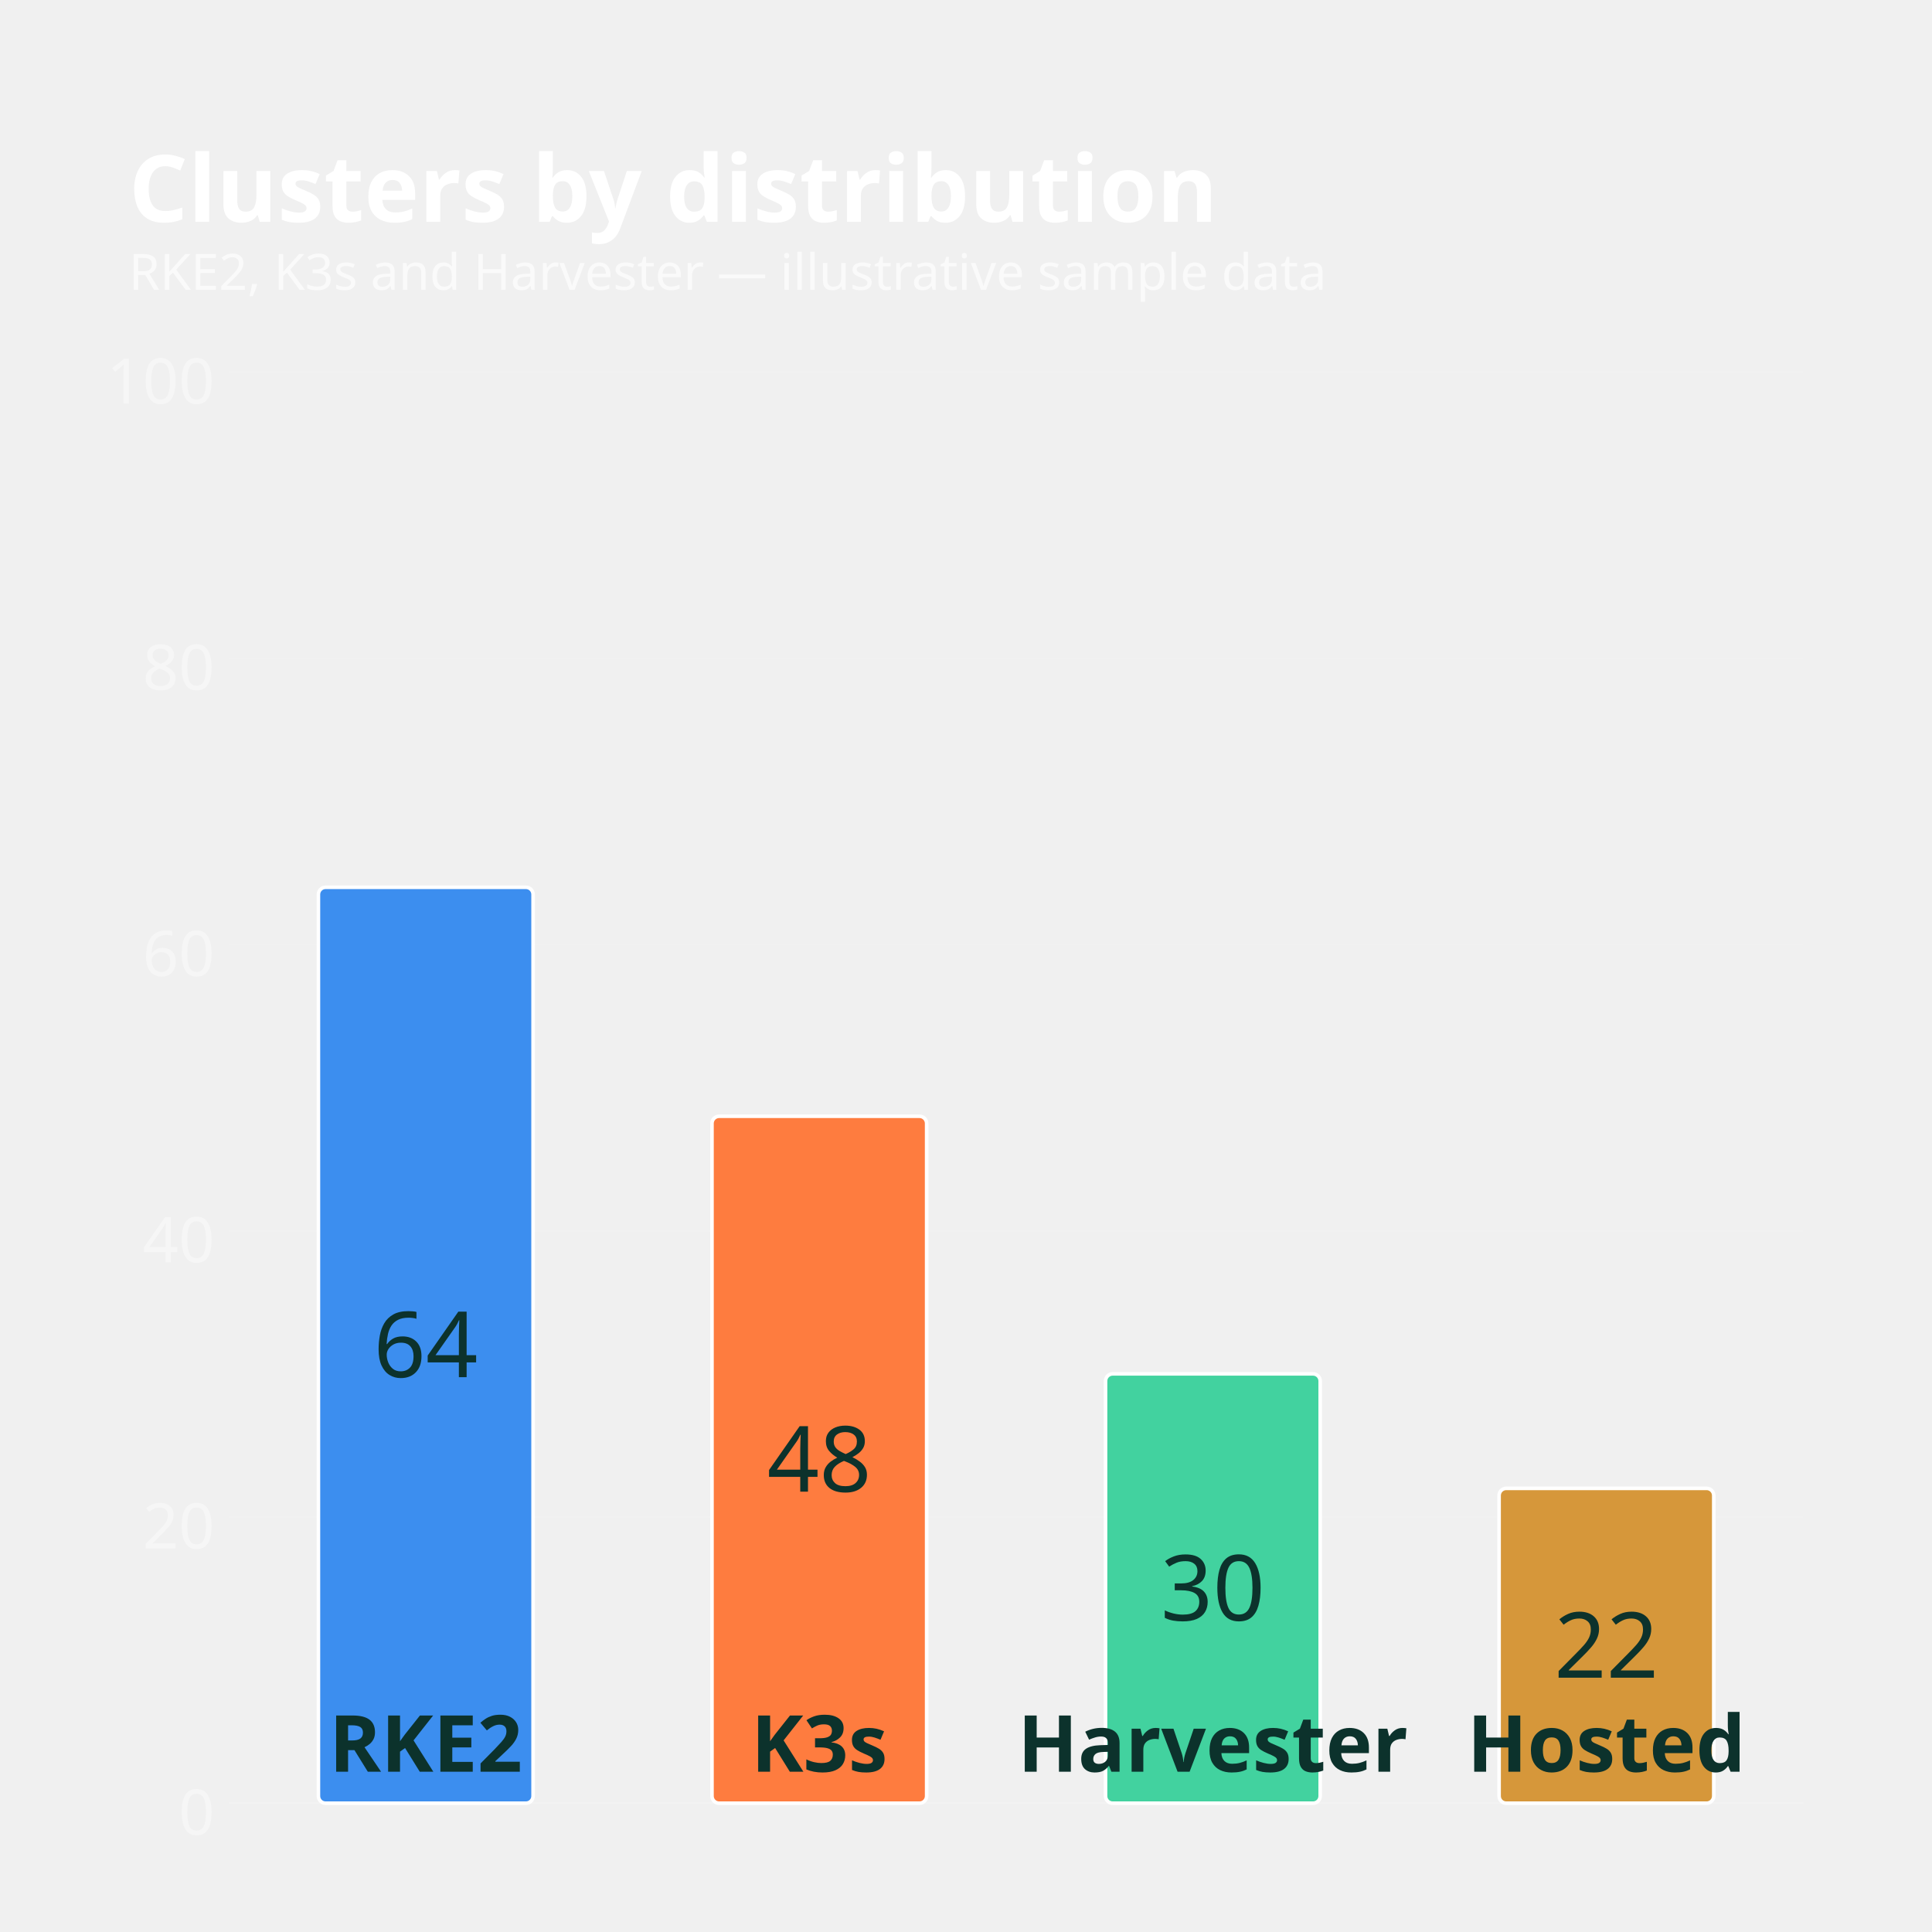
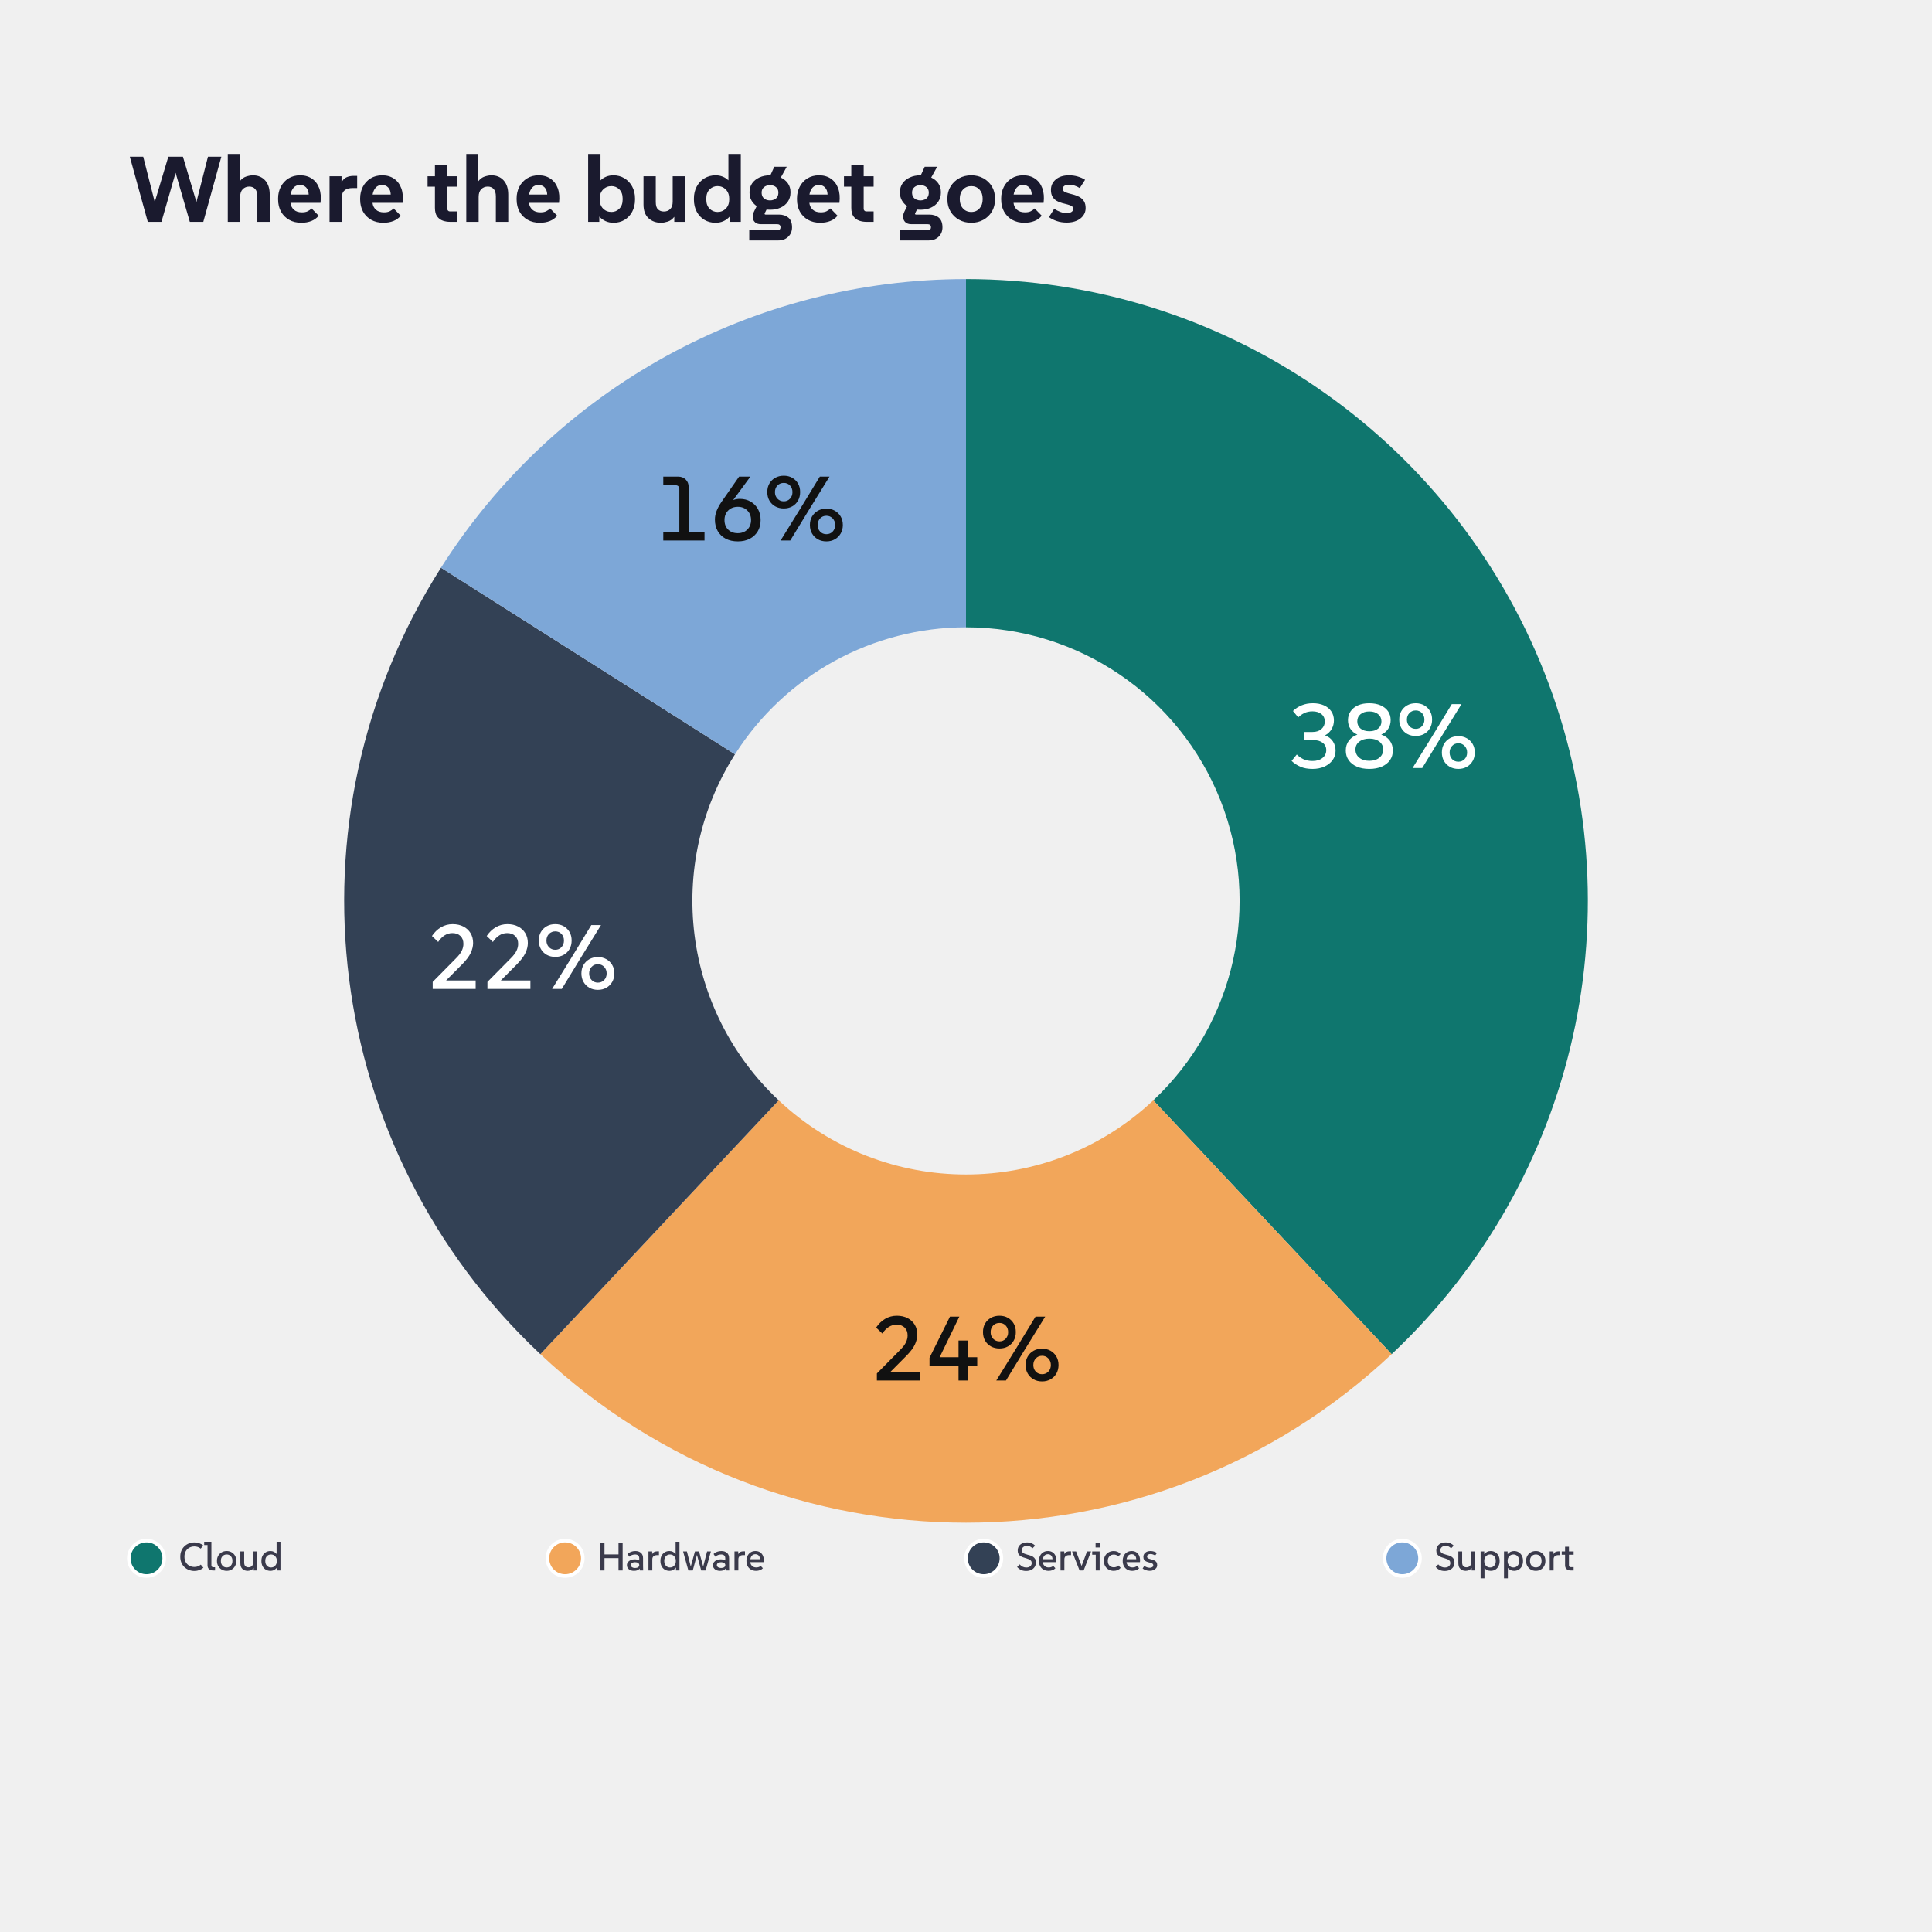
- <svg xmlns="http://www.w3.org/2000/svg" id="chart-svg" width="1080" height="1080" style="width:100%;height:auto;display:block" viewBox="0 0 1080 1080">
+ <svg xmlns="http://www.w3.org/2000/svg" id="chart-svg" width="1080" height="1080" data-lolly-anno="donut #ffffff #1a1a2e bottom circle inside bottom inside center auto" style="width:100%;height:auto;display:block" viewBox="0 0 1080 1080">
  <defs>
-     <style>@font-face{font-family:"SUSE";src:url(/catalog/fonts/webfonts/SUSE[wght].woff2)format("woff2-variations");font-weight:100 900;font-display:block}text{font-family:"SUSE",system-ui,sans-serif}#chart-svg [data-canvas-input]{cursor:pointer}</style>
+     <style>#chart-svg [data-canvas-input]{cursor:pointer}</style>
  </defs>
  <path id="chart-bg" fill="none" d="M0 0h1080v1080H0z" pointer-events="all" />
-   <text x="72" y="124" fill="#fff" font-size="52" font-weight="700">Clusters by distribution</text>
-   <text x="72" y="162" fill="#fff" font-size="28" font-weight="300" opacity=".65">RKE2, K3s and Harvester — illustrative sample data</text>
-   <path stroke="#fff" d="M128 1008h880" opacity=".15" />
-   <text x="120" y="1025.6" fill="#fff" font-size="35.2" opacity=".4" text-anchor="end">0</text>
-   <path stroke="#fff" d="M128 848h880" opacity=".08" />
-   <text x="120" y="865.6" fill="#fff" font-size="35.2" opacity=".4" text-anchor="end">20</text>
-   <path stroke="#fff" d="M128 688h880" opacity=".08" />
-   <text x="120" y="705.6" fill="#fff" font-size="35.2" opacity=".4" text-anchor="end">40</text>
-   <path stroke="#fff" d="M128 528h880" opacity=".08" />
-   <text x="120" y="545.6" fill="#fff" font-size="35.2" opacity=".4" text-anchor="end">60</text>
-   <path stroke="#fff" d="M128 368h880" opacity=".08" />
-   <text x="120" y="385.6" fill="#fff" font-size="35.2" opacity=".4" text-anchor="end">80</text>
-   <path stroke="#fff" d="M128 208h880" opacity=".08" />
-   <text x="120" y="225.6" fill="#fff" font-size="35.2" opacity=".4" text-anchor="end">100</text>
-   <rect width="120" height="512" x="178" y="496" fill="#3c8eef" stroke="#fff" stroke-width="2" rx="4" ry="4" />
-   <text x="238" y="769.85" fill="#0c322c" font-size="51" font-weight="500" text-anchor="middle">64</text>
-   <text x="238" y="990.4" fill="#0c322c" font-size="44" font-weight="600" text-anchor="middle">RKE2</text>
-   <rect width="120" height="384" x="398" y="624" fill="#fe7c3f" stroke="#fff" stroke-width="2" rx="4" ry="4" />
-   <text x="458" y="833.85" fill="#0c322c" font-size="51" font-weight="500" text-anchor="middle">48</text>
-   <text x="458" y="990.4" fill="#0c322c" font-size="44" font-weight="600" text-anchor="middle">K3s</text>
-   <rect width="120" height="240" x="618" y="768" fill="#42d29f" stroke="#fff" stroke-width="2" rx="4" ry="4" />
-   <text x="678" y="905.85" fill="#0c322c" font-size="51" font-weight="500" text-anchor="middle">30</text>
-   <text x="678" y="990.4" fill="#0c322c" font-size="44" font-weight="600" text-anchor="middle">Harvester</text>
-   <rect width="120" height="176" x="838" y="832" fill="#d6973a" stroke="#fff" stroke-width="2" rx="4" ry="4" />
-   <text x="898" y="937.85" fill="#0c322c" font-size="51" font-weight="500" text-anchor="middle">22</text>
-   <text x="898" y="990.4" fill="#0c322c" font-size="44" font-weight="600" text-anchor="middle">Hosted</text>
+   <path fill="#1a1a2e" d="M82.61 124 72.57 87.6h7.49l6.45 25.32L94.1 87.6h8.16l7.54 25.32 6.45-25.32h7.49L113.65 124h-7.54l-7.95-27.4-7.91 27.4zm44.72 0V86.04h6.65v15.34q1.56-2.03 3.64-2.7t3.7-.68q4.31 0 6.89 2.83 2.57 2.84 2.57 7.93V124h-6.92v-14.14q0-2.92-1.24-4.24-1.25-1.33-3.28-1.33-2.18 0-3.64 1.46-1.46 1.45-1.46 4.31V124zm41.13.52q-3.9 0-6.81-1.64t-4.55-4.57q-1.64-2.94-1.64-6.89v-.52q0-3.59 1.53-6.53 1.54-2.94 4.29-4.65t6.5-1.72q3.9 0 6.66 1.9t4.03 5.35q1.27 3.46.7 8.14h-16.79q.26 2.34 1.89 3.82 1.64 1.49 4.5 1.49 1.93 0 3.15-.58 1.22-.57 2.26-1.61l3.95 4.06q-1.56 1.97-4.05 2.96-2.5.99-5.62.99m-.68-21.11q-2.34 0-3.64 1.48t-1.71 3.87h10.14q-.11-2.6-1.43-3.97-1.33-1.38-3.36-1.38M184.22 124V98.52h6.7v3.54q.94-2.14 2.73-2.94 1.8-.81 4.03-.81h1.98v6.81h-2.6q-2.86 0-4.39 1.25-1.54 1.25-1.54 3.59V124zm30.1.52q-3.9 0-6.81-1.64t-4.55-4.57q-1.64-2.94-1.64-6.89v-.52q0-3.59 1.54-6.53 1.53-2.94 4.29-4.65t6.5-1.72q3.9 0 6.65 1.9t4.03 5.35q1.28 3.46.71 8.14h-16.8q.26 2.34 1.9 3.82 1.64 1.49 4.5 1.49 1.92 0 3.14-.58 1.22-.57 2.26-1.61l3.96 4.06q-1.56 1.97-4.06 2.96t-5.62.99m-.67-21.11q-2.34 0-3.64 1.48t-1.72 3.87h10.14q-.1-2.6-1.43-3.97t-3.35-1.38M251.4 124q-1.87 0-3.77-.62-1.9-.63-3.2-2.32t-1.3-4.91v-11.81h-4.11v-5.82h4.11v-6.19h6.92v6.19h5.56v5.82h-5.56v12.38q0 .62.41 1.04.42.42 1.04.42h4.11V124zm9.26 0V86.04h6.65v15.34q1.56-2.03 3.64-2.7t3.69-.68q4.32 0 6.89 2.83 2.58 2.84 2.58 7.93V124h-6.92v-14.14q0-2.92-1.25-4.24-1.24-1.33-3.27-1.33-2.19 0-3.64 1.46-1.46 1.45-1.46 4.31V124zm41.13.52q-3.9 0-6.81-1.64-2.92-1.64-4.55-4.57-1.64-2.94-1.64-6.89v-.52q0-3.59 1.53-6.53 1.54-2.94 4.29-4.65t6.5-1.72q3.9 0 6.66 1.9 2.75 1.9 4.03 5.35 1.27 3.46.7 8.14h-16.8q.26 2.34 1.9 3.82 1.64 1.49 4.5 1.49 1.92 0 3.15-.58 1.22-.57 2.26-1.61l3.95 4.06q-1.56 1.97-4.06 2.96t-5.61.99m-.68-21.11q-2.34 0-3.64 1.48t-1.71 3.87h10.14q-.11-2.6-1.43-3.97-1.33-1.38-3.36-1.38m41.81 21.11q-2.39 0-4.39-.91-2.01-.91-3.51-2.52V124h-6.24V86.04h6.91v14.77q1.41-1.35 3.23-2.08t3.95-.73q3.43 0 6.16 1.64t4.34 4.57 1.61 6.79v.52q0 3.9-1.58 6.84-1.59 2.94-4.29 4.55t-6.19 1.61m-1.09-6.03q2.55 0 4.39-1.85 1.85-1.84 1.85-5.12V111q0-3.28-1.85-5.12-1.84-1.85-4.39-1.85-2.81 0-4.71 1.93-1.9 1.92-1.9 5.3 0 3.43 1.9 5.33t4.71 1.9m27.71 6.03q-4.26 0-7.04-2.57-2.78-2.58-2.78-7.67V98.52h6.86v14.4q0 2.97 1.27 4.14 1.28 1.17 3.25 1.17 2.14 0 3.54-1.35 1.4-1.36 1.4-4.16v-14.2h6.87V124h-5.98v-2.81q-1.56 2.03-3.67 2.68t-3.72.65m30.42 0q-3.43 0-6.16-1.61t-4.31-4.55-1.59-6.84V111q0-3.85 1.61-6.79t4.34-4.57 6.17-1.64q2.13 0 3.95.73t3.22 2.08V86.04h6.92V124h-6.19v-2.96q-3.12 3.48-7.96 3.48m1.15-6.03q2.75 0 4.65-1.9t1.9-5.33q0-3.38-1.9-5.3-1.9-1.93-4.65-1.93-2.6 0-4.45 1.85-1.84 1.84-1.84 5.12v.52q0 3.28 1.84 5.12 1.85 1.85 4.45 1.85m17.73 15.91v-5.67h15.55q1.92 0 1.92-1.71 0-1.72-1.92-1.72h-9.15q-1.98 0-3.12-1.01-1.15-1.02-1.33-2.6-.18-1.59.65-3.31l1.56-3.17q-1.87-1.3-2.94-3.2-1.06-1.89-1.06-4.23v-.52q0-2.71 1.45-4.79 1.46-2.08 4.06-3.27 2.6-1.2 5.93-1.2h.2l2.19-4.78h6.97l-3.33 6.03q2.49 1.14 3.95 3.22t1.46 4.73v.58q0 2.75-1.46 4.91t-4.03 3.35-5.95 1.2q-.99 0-1.93-.1l-.99 1.97q-.15.31-.07.57t.49.26h7.49q3.22 0 5.28 1.72 2.05 1.72 2.05 5.41 0 3.17-2.13 5.25t-5.51 2.08zm11.6-22.36q1.09 0 2.18-.42 1.09-.41 1.79-1.37.71-.97.71-2.68 0-1.82-1.3-2.94t-3.38-1.12-3.38 1.12-1.3 2.94q0 1.71.72 2.68.73.96 1.8 1.37 1.06.42 2.16.42m28.08 12.48q-3.9 0-6.82-1.64-2.91-1.64-4.55-4.57t-1.63-6.89v-.52q0-3.59 1.53-6.53t4.29-4.65 6.5-1.72q3.9 0 6.66 1.9 2.75 1.9 4.03 5.35 1.27 3.46.7 8.14h-16.8q.26 2.34 1.9 3.82 1.64 1.49 4.5 1.49 1.92 0 3.14-.58 1.23-.57 2.27-1.61l3.95 4.06q-1.56 1.97-4.06 2.96t-5.61.99m-.68-21.11q-2.34 0-3.64 1.48t-1.72 3.87h10.14q-.1-2.6-1.43-3.97t-3.35-1.38M484.15 124q-1.87 0-3.77-.62-1.9-.63-3.2-2.32t-1.3-4.91v-11.81h-4.1v-5.82h4.1v-6.19h6.92v6.19h5.56v5.82h-5.56v12.38q0 .62.42 1.04.41.42 1.04.42h4.1V124zm18.77 10.4v-5.67h15.55q1.93 0 1.93-1.71 0-1.72-1.93-1.72h-9.15q-1.98 0-3.12-1.01-1.14-1.02-1.33-2.6-.18-1.59.65-3.31l1.56-3.17q-1.87-1.3-2.93-3.2-1.07-1.89-1.07-4.23v-.52q0-2.71 1.46-4.79 1.45-2.08 4.05-3.27 2.6-1.2 5.93-1.2h.21l2.18-4.78h6.97l-3.33 6.03q2.5 1.14 3.95 3.22t1.46 4.73v.58q0 2.75-1.46 4.91-1.45 2.16-4.03 3.35-2.57 1.2-5.95 1.2-.99 0-1.92-.1l-.99 1.97q-.16.31-.08.57t.49.26h7.49q3.23 0 5.28 1.72t2.05 5.41q0 3.17-2.13 5.25t-5.51 2.08zm11.6-22.36q1.09 0 2.18-.42 1.1-.41 1.8-1.37t.7-2.68q0-1.82-1.3-2.94t-3.38-1.12-3.38 1.12-1.3 2.94q0 1.71.73 2.68.73.96 1.79 1.37 1.07.42 2.16.42m28.44 12.48q-3.79 0-6.81-1.66-3.01-1.67-4.78-4.61-1.77-2.93-1.77-6.78v-.52q0-3.8 1.77-6.71t4.78-4.58 6.81-1.66q3.75 0 6.76 1.66 3.02 1.67 4.76 4.58t1.74 6.71v.52q0 3.85-1.74 6.78t-4.76 4.61q-3.01 1.66-6.76 1.66m0-6.03q2.81 0 4.58-1.98 1.77-1.97 1.77-5.04v-.52q0-3.02-1.77-4.97t-4.58-1.95q-2.86 0-4.65 1.95t-1.79 4.97v.52q0 3.07 1.79 5.04t4.65 1.98m29.7 6.03q-3.9 0-6.82-1.64-2.91-1.64-4.55-4.57t-1.63-6.89v-.52q0-3.59 1.53-6.53t4.29-4.65 6.5-1.72q3.9 0 6.66 1.9 2.75 1.9 4.03 5.35 1.27 3.46.7 8.14h-16.8q.26 2.34 1.9 3.82 1.64 1.49 4.5 1.49 1.92 0 3.14-.58 1.23-.57 2.27-1.61l3.95 4.06q-1.56 1.97-4.06 2.96t-5.61.99m-.68-21.11q-2.34 0-3.64 1.48t-1.72 3.87h10.14q-.1-2.6-1.43-3.97t-3.35-1.38m24.39 21.01q-3.17 0-5.72-.89-2.55-.88-4.27-2.18l2.92-4.63q1.61 1.04 3.4 1.72 1.8.67 3.67.67 1.61 0 2.6-.65t.99-1.69-.91-1.58-2.32-.91l-3.01-.78q-1.62-.42-3.02-1.23-1.4-.8-2.31-2.26t-.91-3.85q0-3.58 2.73-5.87t7.41-2.29q2.54 0 4.86.68 2.31.67 4.08 1.82l-2.96 4.62q-2.97-1.87-6.09-1.87-1.61 0-2.52.63-.91.62-.91 1.66t.91 1.59q.91.54 2.37.93l3.09.83q1.64.45 3.09 1.28 1.46.83 2.4 2.31t.93 3.88q0 2.34-1.35 4.18-1.35 1.85-3.72 2.86-2.36 1.02-5.43 1.02" />
+   <path fill="#0f766e" d="M540 156a347.6 347.6 0 0 1 237.95 600.99L644.7 615.09A152.94 152.94 0 0 0 540 350.66Z" />
+   <path fill="#fff" d="M733.69 429.83q-3.88 0-6.73-1.22-2.86-1.23-4.95-3.27l2.91-3.57q1.63 1.63 3.74 2.63 2.12.99 5.08.99 3.42 0 5.53-1.68t2.12-4.39q0-2.55-1.97-4.08-1.96-1.53-5.33-1.53h-5.2v-4.53h4.8q3.21 0 5.05-1.69 1.83-1.68 1.83-4.13 0-2.65-1.88-4.18-1.89-1.53-5-1.53-2.65 0-4.64.99-1.99 1-3.32 2.38l-2.96-3.57q1.89-1.89 4.75-3.12 2.85-1.22 6.37-1.22t6.17 1.17 4.13 3.34 1.48 5.08q0 2.65-1.27 4.84-1.28 2.2-3.67 3.52 2.95 1.18 4.41 3.44 1.45 2.27 1.45 5.08 0 3.06-1.68 5.35-1.69 2.3-4.59 3.6-2.91 1.3-6.63 1.3m31.77 0q-3.98 0-6.94-1.27-2.95-1.28-4.59-3.6t-1.63-5.43q0-3.21 1.74-5.51 1.73-2.29 4.74-3.37-2.45-1.07-3.85-3.18t-1.4-4.87q0-2.86 1.48-5 1.47-2.14 4.15-3.32t6.3-1.17 6.3 1.17q2.68 1.18 4.16 3.29 1.47 2.12 1.47 4.98 0 2.75-1.4 4.89t-3.85 3.21q3.01 1.02 4.74 3.34 1.74 2.33 1.74 5.49t-1.63 5.48-4.62 3.6q-2.98 1.27-6.91 1.27m.05-21.06q3.06 0 4.9-1.51 1.83-1.5 1.83-4t-1.86-4.03-4.92-1.53-4.9 1.53-1.83 4.03 1.83 4q1.84 1.51 4.95 1.51m-.05 16.52q3.47 0 5.61-1.73 2.14-1.74 2.14-4.54 0-2.81-2.14-4.46-2.14-1.66-5.56-1.66-3.47 0-5.63 1.66-2.17 1.65-2.17 4.46 0 2.8 2.14 4.54 2.14 1.73 5.61 1.73m25.96-13.87q-2.7 0-4.79-1.17-2.1-1.18-3.27-3.24t-1.17-4.77 1.17-4.74 3.27-3.22q2.09-1.17 4.79-1.17 2.65 0 4.72 1.17 2.06 1.18 3.24 3.22 1.17 2.04 1.17 4.74t-1.17 4.77-3.24 3.24-4.72 1.17m-1.79 17.9 11.02-17.8 10.91-17.9h5.41l-11.73 18.97-10.2 16.73zm1.79-21.88q2.09 0 3.47-1.48 1.37-1.48 1.37-3.67 0-2.24-1.37-3.7-1.38-1.45-3.47-1.45-2.14 0-3.55 1.45-1.4 1.46-1.4 3.7 0 2.19 1.4 3.67 1.41 1.48 3.55 1.48m23.82 22.39q-2.71 0-4.77-1.17-2.07-1.18-3.27-3.24-1.19-2.07-1.19-4.77t1.19-4.74 3.27-3.22q2.06-1.17 4.77-1.17 2.65 0 4.71 1.17 2.07 1.18 3.27 3.22t1.2 4.74-1.2 4.77-3.27 3.24-4.71 1.17m0-4.03q2.09 0 3.49-1.45 1.4-1.46 1.4-3.7 0-2.19-1.4-3.67t-3.49-1.48q-2.15 0-3.52 1.48t-1.38 3.67q0 2.24 1.38 3.7 1.37 1.45 3.52 1.45" />
+   <path fill="#f2a65a" d="M777.95 756.99a347.6 347.6 0 0 1-475.9 0l133.25-141.9a152.94 152.94 0 0 0 209.4 0Z" />
+   <path fill="#111" d="M490.18 771.72v-3.93l12.8-12.95q2.55-2.5 3.46-4.46.92-1.97.92-3.85 0-2.76-1.66-4.39-1.65-1.63-4.51-1.63-2.34 0-4.36 1.27-2.01 1.28-3.59 3.68l-3.47-3.32q2.04-3.11 5.02-4.87t6.55-1.76q3.42 0 6 1.33 2.57 1.32 4 3.69t1.43 5.49q0 2.7-1.33 5.56-1.32 2.85-4.74 6.32l-9.03 9.08h16.53v4.74zm29.42-8.36v-4.34l11.43-23h5.25l-11.02 22.7h10.56v-9.34h5.05v9.34h5.41v4.64h-5.41v8.36h-5.05v-8.36zm39.12-9.54q-2.7 0-4.79-1.17-2.1-1.18-3.27-3.24t-1.17-4.77 1.17-4.74 3.27-3.22q2.09-1.17 4.79-1.17 2.65 0 4.72 1.17 2.06 1.18 3.24 3.22 1.17 2.04 1.17 4.74t-1.17 4.77-3.24 3.24-4.72 1.17m-1.79 17.9 11.02-17.8 10.91-17.9h5.41l-11.73 18.97-10.2 16.73zm1.79-21.88q2.09 0 3.47-1.48 1.37-1.48 1.37-3.67 0-2.24-1.37-3.7-1.38-1.45-3.47-1.45-2.14 0-3.55 1.45-1.4 1.46-1.4 3.7 0 2.19 1.4 3.67 1.41 1.48 3.55 1.48m23.82 22.39q-2.71 0-4.77-1.17-2.07-1.18-3.27-3.24-1.19-2.07-1.19-4.77t1.19-4.74 3.27-3.22q2.06-1.17 4.77-1.17 2.65 0 4.71 1.17 2.07 1.18 3.27 3.22t1.2 4.74-1.2 4.77q-1.2 2.06-3.27 3.24-2.06 1.17-4.71 1.17m0-4.03q2.09 0 3.49-1.45 1.4-1.46 1.4-3.7 0-2.19-1.4-3.67t-3.49-1.48q-2.15 0-3.52 1.48t-1.38 3.67q0 2.24 1.38 3.7 1.37 1.45 3.52 1.45" />
+   <path fill="#334155" d="M302.05 756.99a347.6 347.6 0 0 1-55.54-439.64l164.36 104.3a152.94 152.94 0 0 0 24.43 193.44Z" />
+   <path fill="#fff" d="M241.88 552.82v-3.93l12.8-12.95q2.55-2.5 3.46-4.46.92-1.97.92-3.85 0-2.76-1.66-4.39-1.65-1.63-4.51-1.63-2.34 0-4.36 1.27-2.01 1.28-3.59 3.68l-3.47-3.32q2.04-3.11 5.02-4.87t6.55-1.76q3.42 0 6 1.33 2.57 1.32 4 3.69t1.43 5.49q0 2.7-1.33 5.56-1.32 2.85-4.74 6.32l-9.03 9.08h16.53v4.74zm30.6 0v-3.93l12.8-12.95q2.55-2.5 3.46-4.46.92-1.97.92-3.85 0-2.76-1.66-4.39-1.65-1.63-4.51-1.63-2.35 0-4.36 1.27-2.01 1.28-3.6 3.68l-3.46-3.32q2.04-3.11 5.02-4.87t6.55-1.76q3.42 0 6 1.33 2.57 1.32 4 3.69t1.43 5.49q0 2.7-1.33 5.56-1.32 2.85-4.74 6.32l-9.03 9.08h16.53v4.74zm37.94-17.9q-2.7 0-4.79-1.17-2.1-1.18-3.27-3.24t-1.17-4.77 1.17-4.74 3.27-3.22 4.79-1.17q2.65 0 4.72 1.17 2.06 1.18 3.24 3.22 1.17 2.04 1.17 4.74t-1.17 4.77-3.24 3.24-4.72 1.17m-1.79 17.9 11.02-17.8 10.91-17.9h5.41l-11.73 18.97-10.2 16.73zm1.79-21.88q2.09 0 3.47-1.48 1.37-1.48 1.37-3.67 0-2.24-1.37-3.7-1.38-1.45-3.47-1.45-2.14 0-3.55 1.45-1.4 1.46-1.4 3.7 0 2.19 1.4 3.67 1.41 1.48 3.55 1.48m23.82 22.39q-2.71 0-4.77-1.17-2.07-1.18-3.27-3.24-1.19-2.07-1.19-4.77t1.19-4.74 3.27-3.22q2.06-1.17 4.77-1.17 2.65 0 4.71 1.17 2.07 1.18 3.27 3.22t1.2 4.74-1.2 4.77q-1.2 2.06-3.27 3.24-2.06 1.17-4.71 1.17m0-4.03q2.09 0 3.49-1.45 1.4-1.46 1.4-3.7 0-2.19-1.4-3.67t-3.49-1.48q-2.15 0-3.52 1.48t-1.38 3.67q0 2.24 1.38 3.7 1.37 1.45 3.52 1.45" />
+   <path fill="#7da7d7" d="M246.51 317.35A347.6 347.6 0 0 1 540 156v194.66a153 153 0 0 0-129.13 70.99Z" />
+   <path fill="#111" d="M370.78 302.13v-4.84h8.97v-23.97q0-.92-.53-1.48-.54-.56-1.45-.56h-6.99v-4.85h8.36q2.55 0 4.18 1.63 1.64 1.63 1.64 4.13v25.1h8.87v4.84zm41.72.51q-3.93 0-6.81-1.5-2.88-1.51-4.47-4.26t-1.58-6.48q0-2.45.97-4.87t2.65-4.87l9.9-14.23h6.32l-9.64 13.11q1.74-.67 3.73-.67 3.41 0 6.04 1.53t4.11 4.19q1.47 2.65 1.47 6.12 0 3.62-1.6 6.29-1.61 2.68-4.46 4.16-2.86 1.48-6.63 1.48m-.11-4.59q3.32 0 5.38-2.04t2.07-5.3-2.07-5.33q-2.06-2.07-5.27-2.07-3.37 0-5.44 2.07-2.06 2.06-2.06 5.33 0 3.31 2.04 5.33 2.04 2.01 5.35 2.01m25.76-13.82q-2.7 0-4.79-1.17-2.1-1.18-3.27-3.24t-1.17-4.77 1.17-4.74 3.27-3.22q2.09-1.17 4.79-1.17 2.65 0 4.72 1.17 2.06 1.18 3.24 3.22 1.17 2.04 1.17 4.74t-1.17 4.77-3.24 3.24-4.72 1.17m-1.79 17.9 11.02-17.8 10.91-17.9h5.41l-11.73 18.97-10.2 16.73zm1.79-21.88q2.09 0 3.47-1.48 1.37-1.48 1.37-3.67 0-2.24-1.37-3.7-1.38-1.45-3.47-1.45-2.14 0-3.55 1.45-1.4 1.46-1.4 3.7 0 2.19 1.4 3.67 1.41 1.48 3.55 1.48m23.82 22.39q-2.71 0-4.77-1.17-2.07-1.18-3.27-3.24-1.19-2.07-1.19-4.77t1.19-4.74 3.27-3.22q2.06-1.17 4.77-1.17 2.65 0 4.71 1.17 2.07 1.18 3.27 3.22t1.2 4.74-1.2 4.77-3.27 3.24-4.71 1.17m0-4.03q2.09 0 3.49-1.45 1.4-1.46 1.4-3.7 0-2.19-1.4-3.67t-3.49-1.48q-2.15 0-3.52 1.48t-1.38 3.67q0 2.24 1.38 3.7 1.37 1.45 3.52 1.45" />
+   <circle cx="81.9" cy="871.1" r="9.9" fill="#0f766e" stroke="#fff" stroke-width="2" />
+   <path fill="#1a1a2e" d="M108.67 878.19q-1.63 0-3.07-.58-1.44-.57-2.52-1.61-1.08-1.05-1.68-2.48-.61-1.43-.61-3.14v-.36q0-1.71.61-3.14.6-1.43 1.68-2.48 1.08-1.04 2.52-1.61t3.07-.58q1.49 0 2.73.46 1.25.45 2.24 1.28l-1.45 1.74q-1.46-1.23-3.52-1.23-1.59 0-2.84.7-1.26.71-1.98 1.96-.73 1.25-.73 2.9v.36q0 1.65.73 2.9.72 1.25 1.98 1.96 1.25.7 2.84.7 2.11 0 3.56-1.3l1.47 1.72q-.99.88-2.27 1.35-1.29.48-2.76.48m10.36-.29q-1.37 0-2.19-.77-.83-.77-.83-2.07v-11.37h-1.87v-1.85h4.03v13.27q0 .41.29.7t.7.29h1.06v1.8zm7.68.22q-1.54 0-2.76-.7-1.23-.71-1.94-1.94-.72-1.23-.72-2.84v-.2q0-1.58.72-2.8.71-1.22 1.94-1.91 1.22-.7 2.76-.7t2.75.7 1.91 1.9q.7 1.21.7 2.79v.22q0 1.61-.7 2.84t-1.91 1.94-2.75.7m0-1.91q1.43 0 2.32-.99t.89-2.58v-.22q0-1.54-.89-2.51t-2.32-.96-2.34.98-.9 2.51v.2q0 1.59.9 2.58.91.99 2.34.99m11.74 1.91q-1.76 0-2.92-1.06-1.17-1.05-1.17-3.3v-6.51h2.14v6.12q0 1.56.68 2.17t1.74.6q1.1 0 1.87-.71.77-.72.77-2.17v-6.01h2.13v10.65h-1.89v-1.45q-.66.99-1.61 1.33-.94.34-1.74.34m12.7 0q-1.45 0-2.59-.68-1.13-.68-1.78-1.92t-.65-2.86v-.22q0-1.6.66-2.82t1.8-1.91q1.13-.68 2.58-.68 1.08 0 1.96.44t1.49 1.23v-6.86h2.16v16.06h-1.96v-1.67q-.61.9-1.56 1.4t-2.11.49m.33-1.89q1.41 0 2.34-.99.94-.99.94-2.66t-.94-2.65-2.34-.98q-1.37 0-2.28.94-.91.95-.91 2.55v.22q0 1.63.91 2.6t2.28.97" opacity=".85" />
+   <circle cx="315.9" cy="871.1" r="9.9" fill="#f2a65a" stroke="#fff" stroke-width="2" />
+   <path fill="#1a1a2e" d="M335.63 877.9v-15.4h2.28v6.42h7.84v-6.42h2.31v15.4h-2.31v-6.89h-7.84v6.89zm18.81.22q-1.81 0-2.9-.89t-1.09-2.3q0-.92.55-1.66t1.51-1.17 2.21-.43q1.61 0 2.62.62v-1.17q0-1.16-.64-1.67-.64-.5-1.67-.5-.84 0-1.72.3-.88.31-1.51.95l-.99-1.5q.72-.79 1.9-1.23t2.45-.44q1.92 0 3.12 1.01 1.19 1.02 1.19 2.97v3.44l.02 1.72q.01.87.05 1.73h-1.94v-1.08q-.94 1.3-3.16 1.3m.59-1.61q1.08 0 1.71-.45t.62-1.17-.62-1.16q-.63-.45-1.73-.45-1.08 0-1.73.45t-.65 1.16.65 1.16 1.75.46m7.46 1.39v-10.65h2.09v1.63q.37-.97 1.15-1.33t1.75-.36h.88v2.13h-1.05q-1.28 0-1.97.61-.7.6-.7 1.81v6.16zm11.7.22q-1.45 0-2.58-.68t-1.78-1.92-.65-2.86v-.22q0-1.6.66-2.82t1.79-1.91 2.58-.68q1.08 0 1.96.44t1.5 1.23v-6.86h2.15v16.06h-1.95v-1.67q-.62.9-1.57 1.4-.94.49-2.11.49m.33-1.89q1.41 0 2.35-.99.93-.99.93-2.66t-.93-2.65-2.35-.98q-1.36 0-2.27.94-.92.95-.92 2.55v.22q0 1.63.92 2.6.91.97 2.27.97m10.28 1.67-2.95-10.65h2.13l2.16 8.45 2.35-8.45h2.27l2.33 8.43 2.18-8.43h2.13l-2.95 10.65h-2.48l-2.36-8.71-2.35 8.71zm17.73.22q-1.81 0-2.9-.89t-1.08-2.3q0-.92.55-1.66t1.5-1.17 2.21-.43q1.61 0 2.62.62v-1.17q0-1.16-.64-1.67-.63-.5-1.67-.5-.83 0-1.71.3-.88.31-1.52.95l-.99-1.5q.72-.79 1.9-1.23t2.45-.44q1.92 0 3.12 1.01 1.2 1.02 1.2 2.97v3.44l.01 1.72q.01.87.05 1.73h-1.93v-1.08q-.95 1.3-3.17 1.3m.59-1.61q1.08 0 1.71-.45t.62-1.17-.62-1.16q-.63-.45-1.73-.45-1.08 0-1.73.45t-.65 1.16.65 1.16 1.75.46m7.46 1.39v-10.65h2.09v1.63q.37-.97 1.15-1.33.79-.36 1.75-.36h.88v2.13h-1.05q-1.28 0-1.97.61-.69.6-.69 1.81v6.16zm12.06.22q-1.61 0-2.82-.69-1.21-.7-1.88-1.93t-.67-2.86v-.22q0-1.54.63-2.76.62-1.22 1.75-1.92 1.14-.71 2.66-.71 1.56 0 2.67.77t1.63 2.16.29 3.28h-7.5q.13 1.27 1 2.12t2.32.85q1.59 0 2.51-.86l1.23 1.3q-.63.72-1.62 1.1-.99.37-2.2.37m-.33-9.31q-1.24 0-1.96.77-.73.77-.9 2.03h5.39q-.03-1.32-.73-2.06t-1.8-.74" opacity=".85" />
+   <circle cx="549.9" cy="871.1" r="9.9" fill="#334155" stroke="#fff" stroke-width="2" />
+   <path fill="#1a1a2e" d="M573.59 878.19q-1.68 0-2.92-.62t-2.1-1.63l1.41-1.43q.86.9 1.76 1.32t1.93.42q1.43 0 2.25-.69.81-.7.81-1.8 0-.81-.43-1.32-.43-.5-1.12-.81t-1.53-.54-1.67-.52-1.53-.73-1.12-1.18-.43-1.87q0-1.41.65-2.43t1.84-1.58q1.18-.57 2.77-.57 1.43 0 2.57.5 1.15.49 1.89 1.33l-1.45 1.47q-.66-.68-1.38-1.02-.73-.34-1.65-.34-1.35 0-2.16.67t-.81 1.75q0 .77.43 1.23.42.46 1.13.75.7.29 1.55.5.85.2 1.68.48.84.27 1.54.74t1.14 1.22q.42.76.42 1.94 0 1.46-.69 2.52-.69 1.07-1.92 1.65-1.24.59-2.86.59m12.56-.07q-1.61 0-2.82-.69-1.21-.7-1.88-1.93t-.67-2.86v-.22q0-1.54.63-2.76.62-1.22 1.76-1.92 1.13-.71 2.65-.71 1.56 0 2.67.77t1.63 2.16.3 3.28h-7.51q.14 1.27 1 2.12.87.85 2.33.85 1.58 0 2.5-.86l1.24 1.3q-.64.72-1.63 1.1-.99.37-2.2.37m-.33-9.31q-1.23 0-1.96.77t-.9 2.03h5.39q-.02-1.32-.73-2.06-.7-.74-1.8-.74m7.02 9.09v-10.65h2.09v1.63q.37-.97 1.15-1.33t1.75-.36h.88v2.13h-1.06q-1.27 0-1.96.61-.7.6-.7 1.81v6.16zm10.64 0-4.18-10.65h2.25l3.06 8.12 3.05-8.12h2.25l-4.16 10.65zm9.05 0v-8.8h-1.98v-1.85h4.15v10.65zm-.09-12.87v-2.75h2.4v2.75zm10.18 13.09q-1.6 0-2.85-.69-1.24-.7-1.95-1.92-.72-1.22-.72-2.8v-.27q0-1.6.73-2.82.72-1.22 1.97-1.91 1.24-.68 2.82-.68 1.17 0 2.16.45t1.65 1.25l-1.32 1.34q-.95-1.06-2.49-1.06-1.45 0-2.39.94t-.95 2.49v.27q0 1.54.96 2.48.95.95 2.41.95.72 0 1.36-.25.64-.26 1.17-.78l1.29 1.32q-.66.79-1.67 1.24t-2.18.45m10.34 0q-1.6 0-2.81-.69-1.21-.7-1.88-1.93t-.67-2.86v-.22q0-1.54.62-2.76.63-1.22 1.76-1.92 1.14-.71 2.65-.71 1.57 0 2.68.77t1.62 2.16.3 3.28h-7.5q.13 1.27 1 2.12t2.32.85q1.59 0 2.51-.86l1.23 1.3q-.64.72-1.63 1.1-.99.37-2.2.37m-.33-9.31q-1.23 0-1.95.77-.73.77-.91 2.03h5.39q-.02-1.32-.72-2.06-.71-.74-1.81-.74m10.1 9.29q-1.23 0-2.27-.38-1.05-.37-1.73-.92l.94-1.47q.64.48 1.43.78.8.29 1.63.29.88 0 1.42-.39.54-.4.54-1.01 0-.58-.4-.87-.39-.3-1.02-.48l-1.34-.36q-.72-.19-1.34-.5-.63-.32-1.04-.91-.4-.58-.4-1.57 0-1.45 1.09-2.36 1.08-.92 2.91-.92 1.03 0 1.95.3t1.61.78l-.96 1.45q-.58-.39-1.25-.62-.67-.24-1.37-.24-.86 0-1.39.4t-.53 1.01q0 .57.41.87t1.06.47l1.36.38q.72.2 1.36.53t1.06.92.41 1.58q0 .95-.54 1.68-.54.72-1.46 1.14-.93.42-2.14.42" opacity=".85" />
+   <circle cx="783.9" cy="871.1" r="9.9" fill="#7da7d7" stroke="#fff" stroke-width="2" />
+   <path fill="#1a1a2e" d="M807.59 878.19q-1.68 0-2.92-.62t-2.1-1.63l1.41-1.43q.86.9 1.76 1.32t1.93.42q1.43 0 2.25-.69.81-.7.81-1.8 0-.81-.43-1.32-.43-.5-1.12-.81t-1.53-.54-1.67-.52-1.53-.73-1.12-1.18-.43-1.87q0-1.41.65-2.43t1.84-1.58q1.18-.57 2.77-.57 1.43 0 2.57.5 1.15.49 1.89 1.33l-1.45 1.47q-.66-.68-1.38-1.02-.73-.34-1.65-.34-1.35 0-2.16.67t-.81 1.75q0 .77.43 1.23.42.46 1.13.75.7.29 1.55.5.85.2 1.68.48.84.27 1.54.74t1.14 1.22q.42.76.42 1.94 0 1.46-.69 2.52-.69 1.07-1.92 1.65-1.24.59-2.86.59m11.72-.07q-1.76 0-2.92-1.06-1.17-1.05-1.17-3.3v-6.51h2.13v6.12q0 1.56.69 2.17t1.73.6q1.1 0 1.87-.71.77-.72.77-2.17v-6.01h2.14v10.65h-1.89v-1.45q-.66.99-1.61 1.33t-1.74.34m8.36 4.18v-15.05h2.03v1.56q.61-.83 1.54-1.3.92-.48 2.04-.48 1.45 0 2.59.68 1.13.69 1.78 1.91t.65 2.82v.22q0 1.63-.64 2.86-.64 1.24-1.77 1.92t-2.59.68q-1.07 0-1.97-.44t-1.5-1.21v5.83zm5.3-6.07q1.35 0 2.26-.97t.91-2.6v-.22q0-1.6-.91-2.55t-2.26-.94q-1.4 0-2.34.98-.93.97-.93 2.65 0 1.67.93 2.66t2.34.99m7.77 6.07v-15.05h2.02v1.56q.62-.83 1.54-1.3.93-.48 2.05-.48 1.45 0 2.59.68 1.13.69 1.78 1.91t.65 2.82v.22q0 1.63-.64 2.86-.64 1.24-1.77 1.92-1.14.68-2.59.68-1.08 0-1.97-.44t-1.5-1.21v5.83zm5.3-6.07q1.34 0 2.26-.97t.91-2.6v-.22q0-1.6-.91-2.55-.92-.94-2.26-.94-1.41 0-2.34.98-.94.97-.94 2.65 0 1.67.94 2.66t2.34.99m12.48 1.89q-1.54 0-2.76-.7-1.23-.71-1.94-1.94-.72-1.23-.72-2.84v-.2q0-1.58.72-2.8.71-1.22 1.94-1.91 1.22-.7 2.76-.7t2.75.7 1.91 1.9q.7 1.21.7 2.79v.22q0 1.61-.7 2.84t-1.91 1.94-2.75.7m0-1.91q1.43 0 2.32-.99t.89-2.58v-.22q0-1.54-.89-2.51t-2.32-.96-2.34.98-.9 2.51v.2q0 1.59.9 2.58.91.99 2.34.99m7.78 1.69v-10.65h2.09v1.63q.38-.97 1.16-1.33t1.75-.36h.88v2.13h-1.06q-1.27 0-1.97.61-.69.6-.69 1.81v6.16zm11.69 0q-.75 0-1.47-.27-.71-.28-1.17-.93-.47-.65-.47-1.79v-5.81h-1.87v-1.85h1.87v-2.62h2.16v2.62h2.62v1.85h-2.62v5.98q0 .42.29.7t.68.27h1.65v1.85z" opacity=".85" />
</svg>
